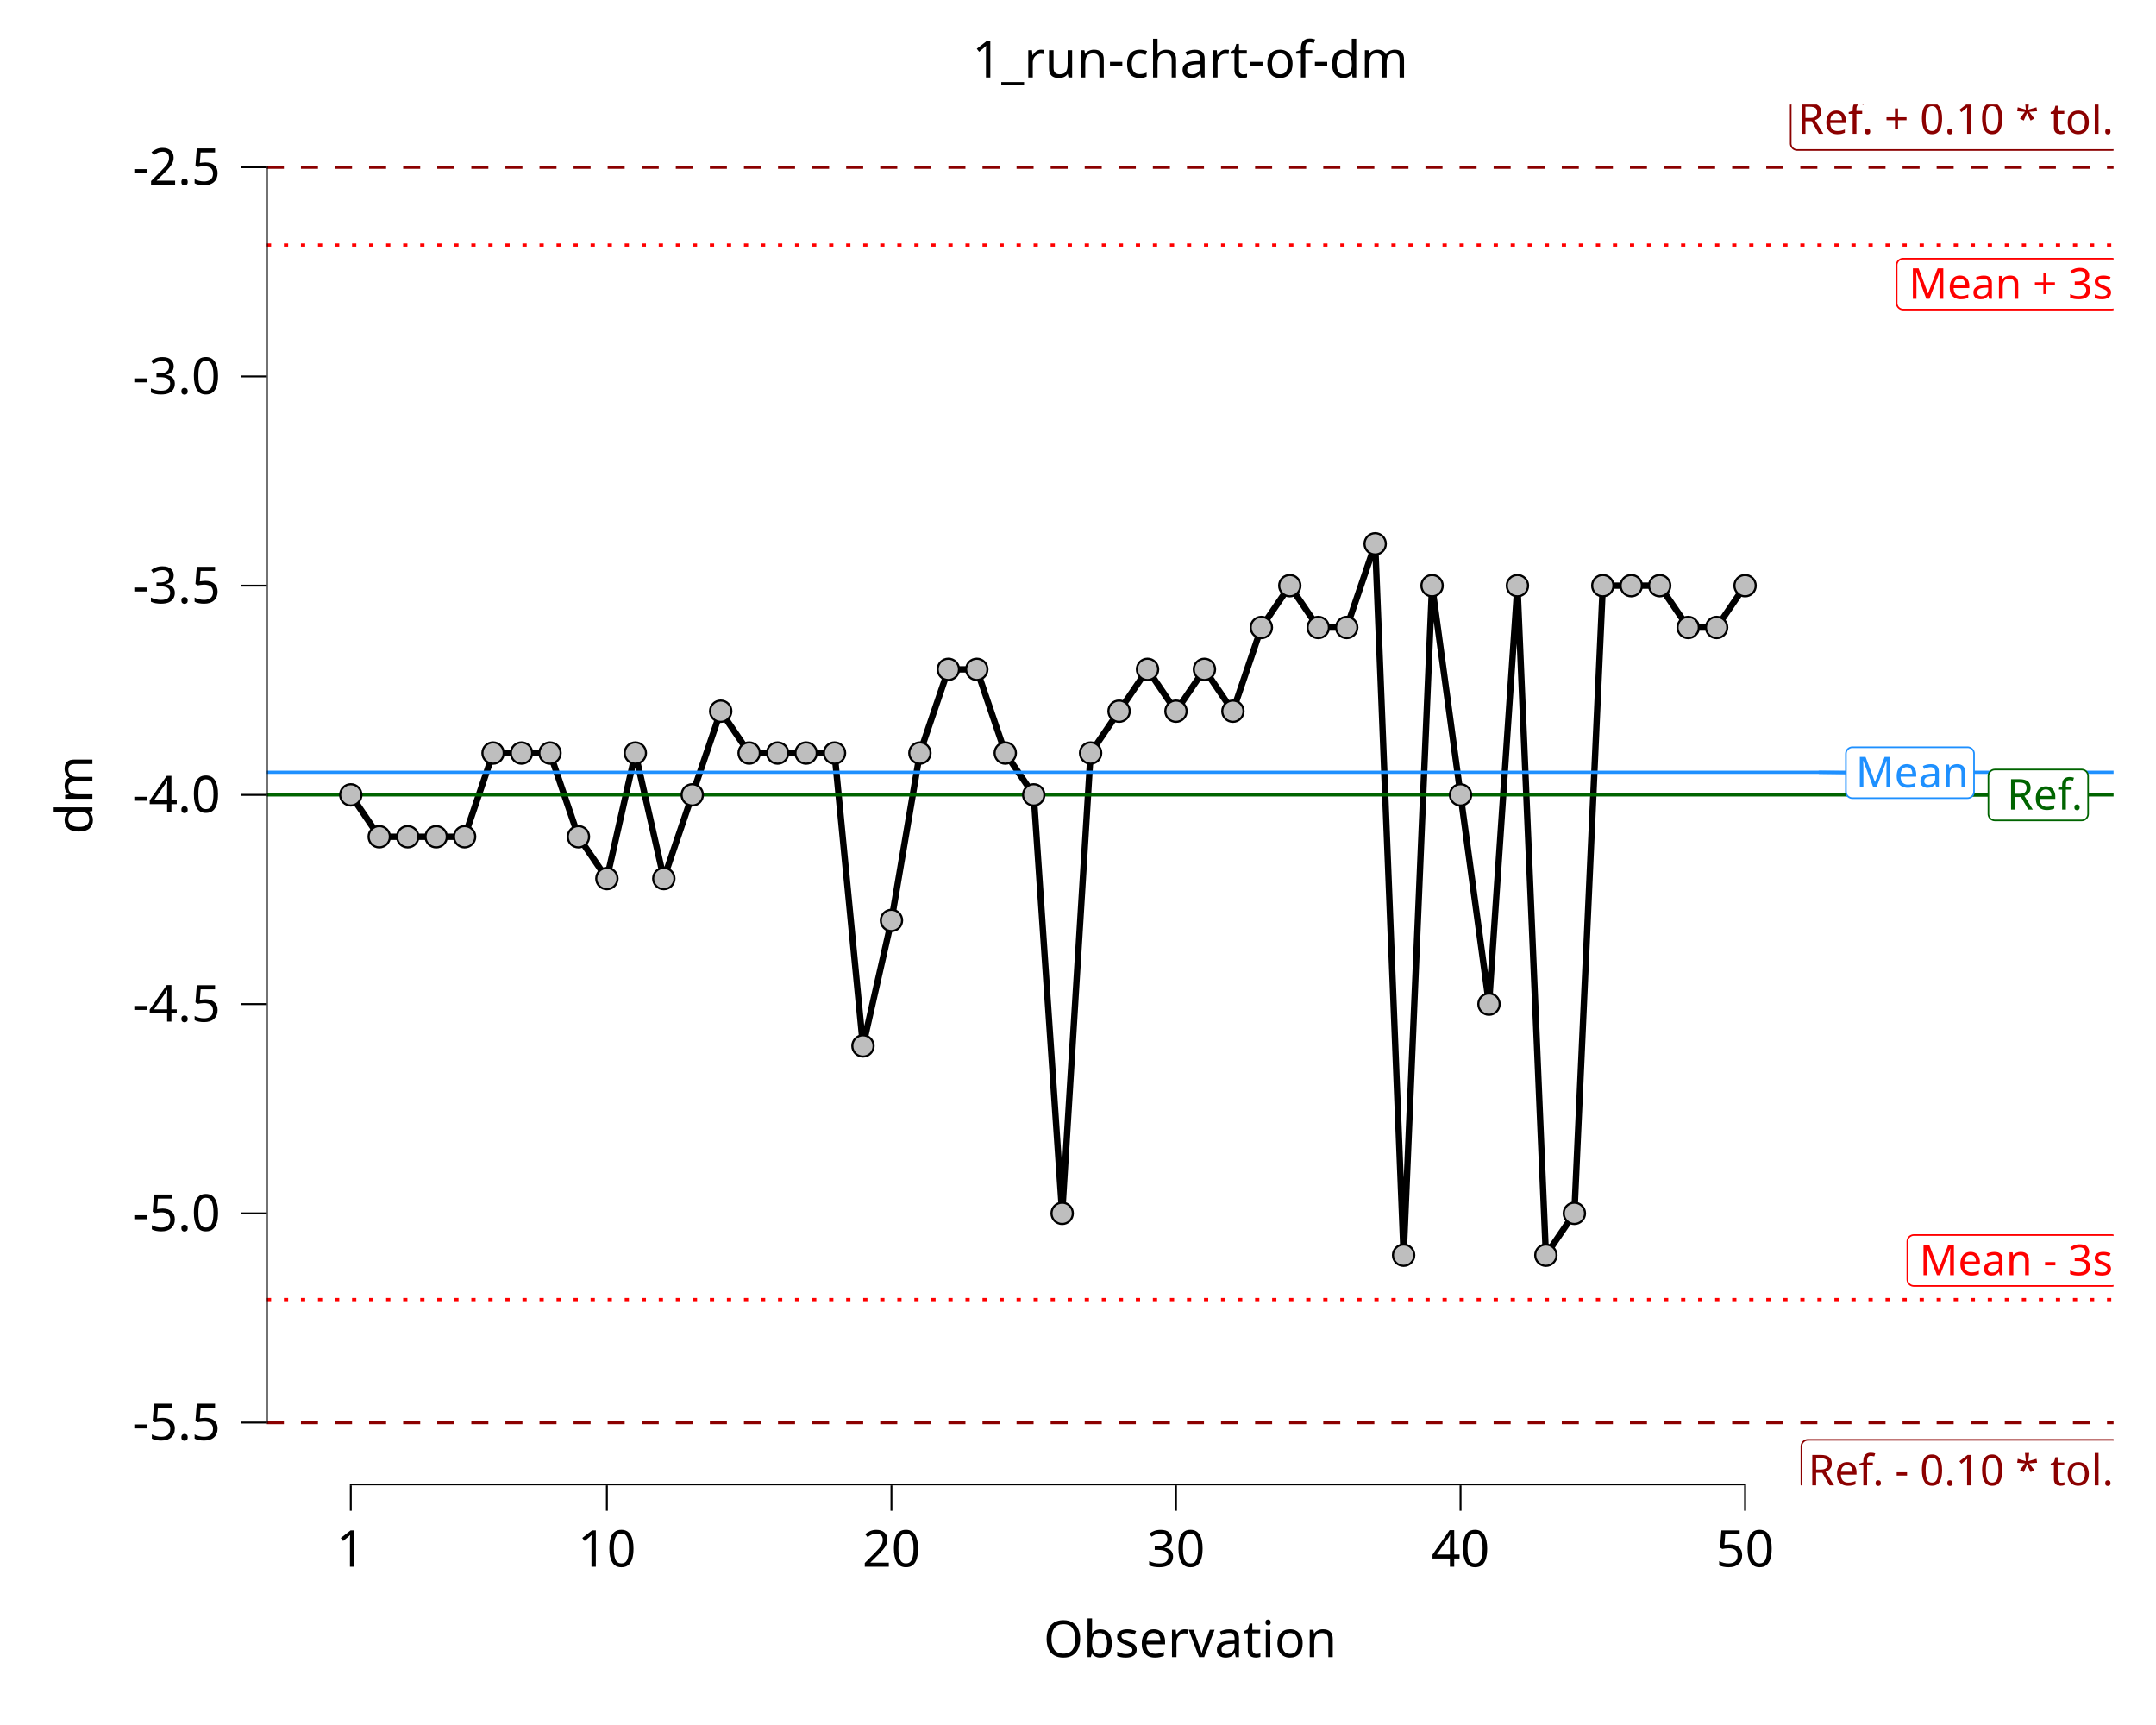
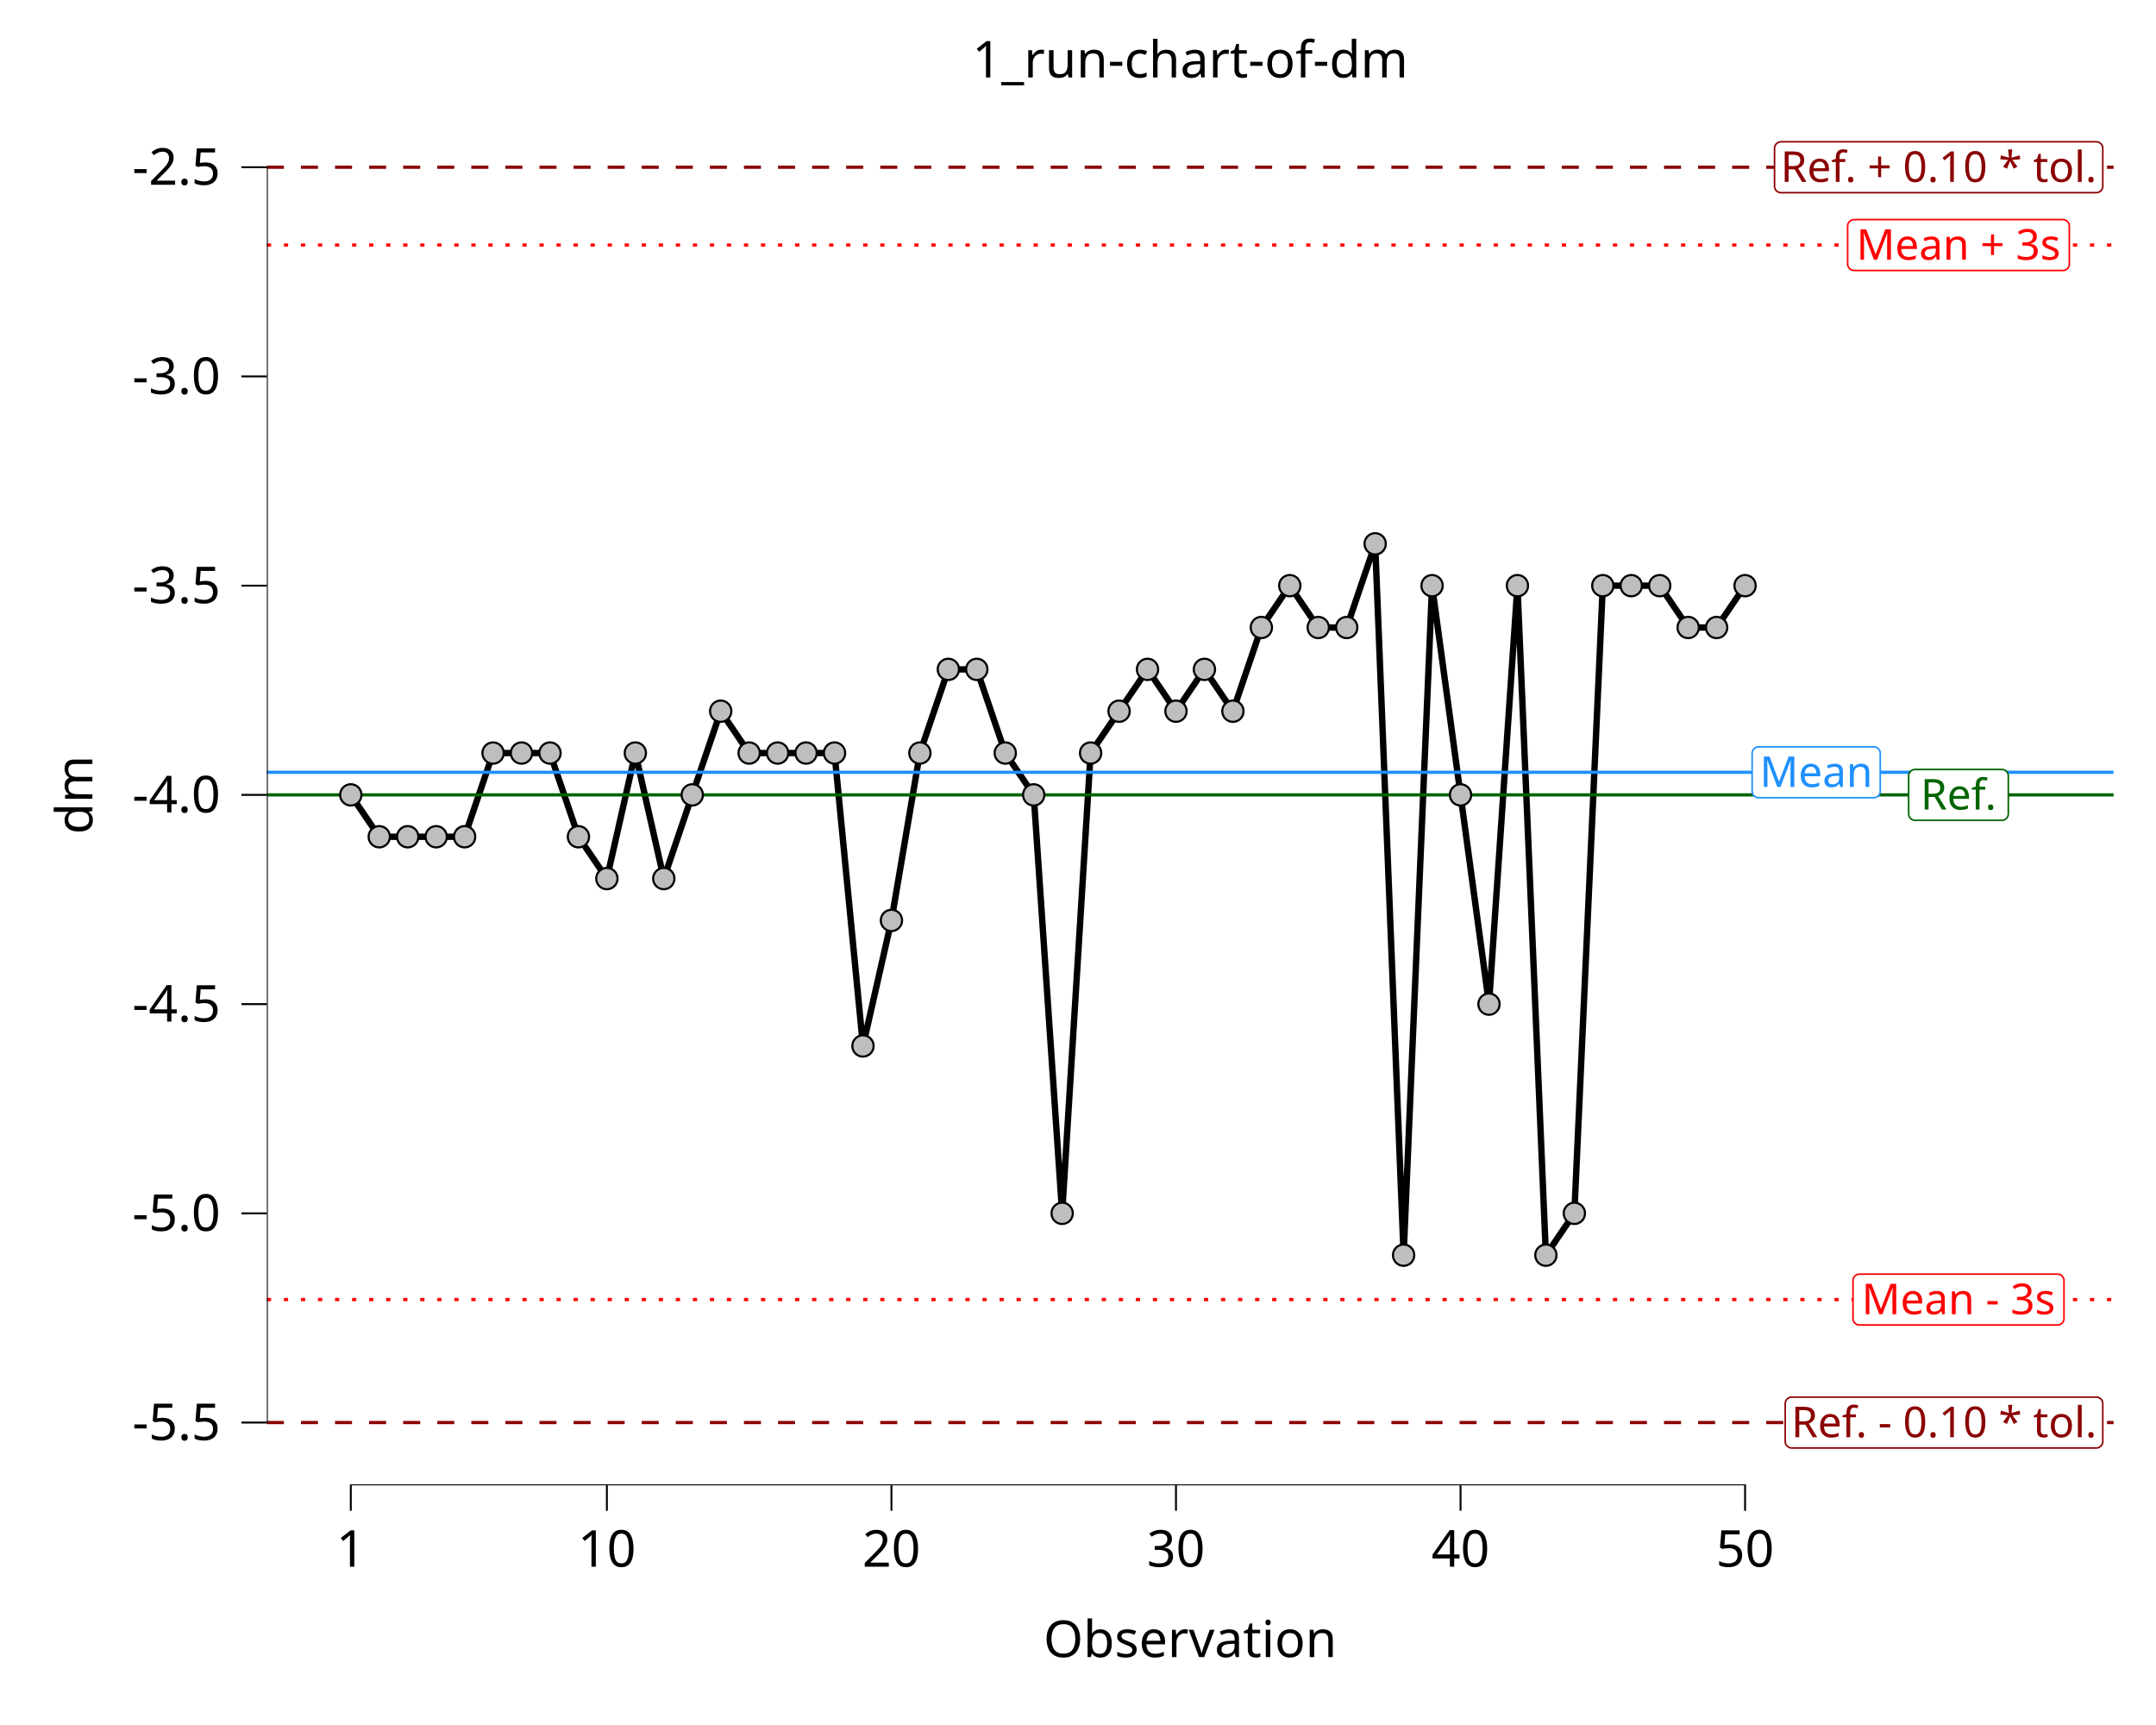
<svg xmlns="http://www.w3.org/2000/svg" class="svglite" data-engine-version="2.0" width="720.00pt" height="576.00pt" viewBox="0 0 720.00 576.00">
  <defs>
    <style type="text/css">
    .svglite line, .svglite polyline, .svglite polygon, .svglite path, .svglite rect, .svglite circle {
      fill: none;
      stroke: #000000;
      stroke-linecap: round;
      stroke-linejoin: round;
      stroke-miterlimit: 10.00;
    }
  </style>
  </defs>
  <rect width="100%" height="100%" style="stroke: none; fill: #FFFFFF;" />
  <defs>
    <clipPath id="cpMC4wMHw3MjAuMDB8MC4wMHw1NzYuMDA=">
      <rect x="0.00" y="0.00" width="720.00" height="576.00" />
    </clipPath>
  </defs>
  <g clip-path="url(#cpMC4wMHw3MjAuMDB8MC4wMHw1NzYuMDA=)">
    <rect x="0.00" y="0.00" width="720.00" height="576.00" style="stroke-width: 10.67; stroke: none;" />
  </g>
  <defs>
    <clipPath id="cpODkuMTJ8NzA1LjgzfDM0Ljg4fDQ5NS45Nw==">
      <rect x="89.12" y="34.88" width="616.71" height="461.09" />
    </clipPath>
  </defs>
  <g clip-path="url(#cpODkuMTJ8NzA1LjgzfDM0Ljg4fDQ5NS45Nw==)">
    <rect x="89.12" y="34.88" width="616.71" height="461.09" style="stroke-width: 10.67; stroke: none;" />
    <line x1="89.12" y1="55.84" x2="705.83" y2="55.84" style="stroke-width: 1.07; stroke: #8B0000; stroke-dasharray: 5.69,5.69; stroke-linecap: butt;" />
-     <polygon points="600.17,50.07 705.47,50.07 705.38,50.07 705.73,50.06 706.07,49.99 706.39,49.86 706.69,49.69 706.96,49.47 707.19,49.21 707.38,48.92 707.52,48.60 707.60,48.26 707.63,47.91 707.63,47.91 707.63,35.24 707.63,35.24 707.60,34.89 707.52,34.56 707.38,34.24 707.19,33.94 706.96,33.68 706.69,33.46 706.39,33.29 706.07,33.17 705.73,33.10 705.47,33.08 600.17,33.08 600.43,33.10 600.08,33.08 599.73,33.12 599.40,33.22 599.09,33.37 598.80,33.57 598.55,33.81 598.34,34.09 598.18,34.39 598.07,34.72 598.01,35.07 598.01,35.24 598.01,47.91 598.01,47.74 598.01,48.09 598.07,48.43 598.18,48.76 598.34,49.07 598.55,49.34 598.80,49.59 599.09,49.78 599.40,49.93 599.73,50.03 600.08,50.07 " style="stroke-width: 0.53; stroke: #8B0000; fill: #FFFFFF;" />
-     <text x="705.83" y="44.67" text-anchor="end" style="font-size: 14.23px; fill: #8B0000; font-family: sans;" textLength="102.42px" lengthAdjust="spacingAndGlyphs">Ref. + 0.10 * tol.</text>
    <line x1="89.12" y1="475.01" x2="705.83" y2="475.01" style="stroke-width: 1.07; stroke: #8B0000; stroke-dasharray: 5.69,5.69; stroke-linecap: butt;" />
-     <polygon points="603.74,497.77 705.47,497.77 705.38,497.76 705.73,497.75 706.07,497.68 706.39,497.56 706.69,497.38 706.96,497.16 707.19,496.90 707.38,496.61 707.52,496.29 707.60,495.95 707.63,495.61 707.63,495.61 707.63,482.94 707.63,482.94 707.60,482.59 707.52,482.25 707.38,481.93 707.19,481.64 706.96,481.38 706.69,481.16 706.39,480.98 706.07,480.86 705.73,480.79 705.47,480.78 603.74,480.78 604.00,480.79 603.65,480.78 603.31,480.82 602.98,480.92 602.66,481.07 602.38,481.26 602.13,481.50 601.92,481.78 601.75,482.09 601.64,482.42 601.59,482.76 601.58,482.94 601.58,495.61 601.59,495.43 601.59,495.78 601.64,496.12 601.75,496.45 601.92,496.76 602.13,497.04 602.38,497.28 602.66,497.48 602.98,497.63 603.31,497.72 603.65,497.76 " style="stroke-width: 0.53; stroke: #8B0000; fill: #FFFFFF;" />
-     <text x="705.83" y="495.97" text-anchor="end" style="font-size: 14.23px; fill: #8B0000; font-family: sans;" textLength="98.84px" lengthAdjust="spacingAndGlyphs">Ref. - 0.10 * tol.</text>
    <polyline points="117.15,265.42 126.65,279.40 136.16,279.40 145.66,279.40 155.16,279.40 164.66,251.45 174.16,251.45 183.67,251.45 193.17,279.40 202.67,293.37 212.17,251.45 221.68,293.37 231.18,265.42 240.68,237.48 250.18,251.45 259.69,251.45 269.19,251.45 278.69,251.45 288.19,349.26 297.70,307.34 307.20,251.45 316.70,223.51 326.20,223.51 335.71,251.45 345.21,265.42 354.71,405.15 364.21,251.45 373.72,237.48 383.22,223.51 392.72,237.48 402.22,223.51 411.73,237.48 421.23,209.53 430.73,195.56 440.23,209.53 449.74,209.53 459.24,181.59 468.74,419.12 478.24,195.56 487.75,265.42 497.25,335.29 506.75,195.56 516.25,419.12 525.76,405.15 535.26,195.56 544.76,195.56 554.26,195.56 563.77,209.53 573.27,209.53 582.77,195.56 " style="stroke-width: 2.13; stroke-linecap: butt;" />
    <line x1="89.12" y1="81.82" x2="705.83" y2="81.82" style="stroke-width: 1.07; stroke: #FF0000; stroke-dasharray: 1.42,4.27; stroke-linecap: butt;" />
    <line x1="89.12" y1="433.94" x2="705.83" y2="433.94" style="stroke-width: 1.07; stroke: #FF0000; stroke-dasharray: 1.42,4.27; stroke-linecap: butt;" />
    <line x1="89.12" y1="265.42" x2="705.83" y2="265.42" style="stroke-width: 1.07; stroke: #006400; stroke-linecap: butt;" />
    <line x1="89.12" y1="257.88" x2="705.83" y2="257.88" style="stroke-width: 1.07; stroke: #1E90FF; stroke-linecap: butt;" />
-     <polygon points="635.56,103.37 705.28,103.37 705.19,103.37 705.54,103.35 705.88,103.28 706.21,103.16 706.51,102.99 706.78,102.77 707.01,102.51 707.19,102.21 707.33,101.89 707.41,101.56 707.44,101.21 707.44,101.21 707.44,88.54 707.44,88.54 707.41,88.19 707.33,87.85 707.19,87.53 707.01,87.24 706.78,86.98 706.51,86.76 706.21,86.59 705.88,86.46 705.54,86.39 705.28,86.38 635.56,86.38 635.82,86.39 635.47,86.38 635.12,86.42 634.79,86.52 634.48,86.67 634.19,86.86 633.94,87.11 633.73,87.38 633.57,87.69 633.46,88.02 633.40,88.36 633.40,88.54 633.40,101.21 633.40,101.03 633.40,101.38 633.46,101.73 633.57,102.06 633.73,102.36 633.94,102.64 634.19,102.88 634.48,103.08 634.79,103.23 635.12,103.32 635.47,103.37 " style="stroke-width: 0.53; stroke: #FF0000; fill: #FFFFFF;" />
-     <text x="705.64" y="99.77" text-anchor="end" style="font-size: 14.23px; fill: #FF0000; font-family: sans;" textLength="66.84px" lengthAdjust="spacingAndGlyphs">Mean + 3s</text>
-     <polygon points="639.12,429.39 705.27,429.39 705.18,429.39 705.53,429.37 705.87,429.30 706.19,429.18 706.49,429.01 706.76,428.79 706.99,428.53 707.18,428.23 707.32,427.91 707.40,427.57 707.43,427.23 707.43,427.23 707.43,414.56 707.43,414.56 707.40,414.21 707.32,413.87 707.18,413.55 706.99,413.26 706.76,413.00 706.49,412.78 706.19,412.61 705.87,412.48 705.53,412.41 705.27,412.40 639.12,412.40 639.38,412.41 639.03,412.40 638.69,412.44 638.35,412.54 638.04,412.69 637.75,412.88 637.50,413.12 637.29,413.40 637.13,413.71 637.02,414.04 636.97,414.38 636.96,414.56 636.96,427.23 636.97,427.05 636.97,427.40 637.02,427.74 637.13,428.07 637.29,428.38 637.50,428.66 637.75,428.90 638.04,429.10 638.35,429.25 638.69,429.34 639.03,429.39 " style="stroke-width: 0.53; stroke: #FF0000; fill: #FFFFFF;" />
-     <text x="705.63" y="425.79" text-anchor="end" style="font-size: 14.23px; fill: #FF0000; font-family: sans;" textLength="63.27px" lengthAdjust="spacingAndGlyphs">Mean - 3s</text>
-     <line x1="664.04" y1="265.45" x2="655.11" y2="265.43" style="stroke-width: 1.07; stroke: #006400;" />
-     <polygon points="666.20,273.94 695.17,273.94 695.08,273.94 695.43,273.93 695.77,273.86 696.10,273.74 696.40,273.56 696.67,273.34 696.90,273.08 697.08,272.79 697.22,272.47 697.30,272.13 697.33,271.78 697.33,271.78 697.33,259.11 697.33,259.11 697.30,258.77 697.22,258.43 697.08,258.11 696.90,257.82 696.67,257.56 696.40,257.34 696.10,257.16 695.77,257.04 695.43,256.97 695.17,256.95 666.20,256.95 666.46,256.97 666.11,256.96 665.76,257.00 665.43,257.09 665.12,257.24 664.83,257.44 664.58,257.68 664.37,257.96 664.21,258.27 664.10,258.60 664.04,258.94 664.04,259.11 664.04,271.78 664.04,271.61 664.04,271.96 664.10,272.30 664.21,272.63 664.37,272.94 664.58,273.22 664.83,273.46 665.12,273.66 665.43,273.80 665.76,273.90 666.11,273.94 " style="stroke-width: 0.53; stroke: #006400; fill: #FFFFFF;" />
-     <text x="695.53" y="270.34" text-anchor="end" style="font-size: 14.23px; fill: #006400; font-family: sans;" textLength="26.09px" lengthAdjust="spacingAndGlyphs">Ref.</text>
-     <line x1="616.44" y1="258.01" x2="607.59" y2="257.89" style="stroke-width: 1.07; stroke: #1E90FF;" />
-     <polygon points="618.60,266.51 657.07,266.51 656.99,266.51 657.33,266.49 657.68,266.42 658.00,266.30 658.30,266.13 658.57,265.91 658.80,265.65 658.99,265.35 659.12,265.03 659.21,264.70 659.23,264.35 659.23,264.35 659.23,251.68 659.23,251.68 659.21,251.33 659.12,250.99 658.99,250.67 658.80,250.38 658.57,250.12 658.30,249.90 658.00,249.73 657.68,249.60 657.33,249.53 657.07,249.52 618.60,249.52 618.86,249.53 618.51,249.52 618.17,249.56 617.83,249.66 617.52,249.81 617.23,250.01 616.98,250.25 616.77,250.52 616.61,250.83 616.50,251.16 616.45,251.50 616.44,251.68 616.44,264.35 616.45,264.18 616.45,264.52 616.50,264.87 616.61,265.20 616.77,265.50 616.98,265.78 617.23,266.02 617.52,266.22 617.83,266.37 618.17,266.47 618.51,266.51 " style="stroke-width: 0.53; stroke: #1E90FF; fill: #FFFFFF;" />
-     <text x="657.43" y="262.91" text-anchor="end" style="font-size: 14.23px; fill: #1E90FF; font-family: sans;" textLength="35.59px" lengthAdjust="spacingAndGlyphs">Mean</text>
+     <polygon points="594.77,64.34 700.07,64.34 699.98,64.33 700.33,64.32 700.67,64.25 700.99,64.13 701.29,63.95 701.56,63.73 701.79,63.47 701.98,63.18 702.12,62.86 702.20,62.52 702.23,62.18 702.23,62.18 702.23,49.50 702.23,49.50 702.20,49.16 702.12,48.82 701.98,48.50 701.79,48.21 701.56,47.95 701.29,47.73 700.99,47.55 700.67,47.43 700.33,47.36 700.07,47.34 594.77,47.34 595.03,47.36 594.68,47.35 594.33,47.39 594.00,47.49 593.69,47.63 593.40,47.83 593.15,48.07 592.94,48.35 592.78,48.66 592.67,48.99 592.61,49.33 592.61,49.50 592.61,62.18 592.61,62.00 592.61,62.35 592.67,62.69 592.78,63.02 592.94,63.33 593.15,63.61 593.40,63.85 593.69,64.05 594.00,64.19 594.33,64.29 594.68,64.33 " style="stroke-width: 0.53; stroke: #8B0000; fill: #FFFFFF;" />
+     <text x="647.42" y="60.74" text-anchor="middle" style="font-size: 14.23px; fill: #8B0000; font-family: sans;" textLength="102.42px" lengthAdjust="spacingAndGlyphs">Ref. + 0.10 * tol.</text>
+     <polygon points="598.34,483.50 700.07,483.50 699.98,483.50 700.33,483.49 700.67,483.42 700.99,483.29 701.29,483.12 701.56,482.90 701.79,482.64 701.98,482.35 702.12,482.03 702.20,481.69 702.23,481.34 702.23,481.34 702.23,468.67 702.23,468.67 702.20,468.33 702.12,467.99 701.98,467.67 701.79,467.37 701.56,467.11 701.29,466.89 700.99,466.72 700.67,466.60 700.33,466.53 700.07,466.51 598.34,466.51 598.60,466.53 598.25,466.51 597.91,466.56 597.58,466.65 597.26,466.80 596.98,467.00 596.73,467.24 596.52,467.52 596.35,467.83 596.24,468.16 596.19,468.50 596.18,468.67 596.18,481.34 596.19,481.17 596.19,481.52 596.24,481.86 596.35,482.19 596.52,482.50 596.73,482.78 596.98,483.02 597.26,483.21 597.58,483.36 597.91,483.46 598.25,483.50 " style="stroke-width: 0.53; stroke: #8B0000; fill: #FFFFFF;" />
+     <text x="649.20" y="479.90" text-anchor="middle" style="font-size: 14.23px; fill: #8B0000; font-family: sans;" textLength="98.84px" lengthAdjust="spacingAndGlyphs">Ref. - 0.10 * tol.</text>
+     <polygon points="619.18,90.32 688.90,90.32 688.81,90.32 689.16,90.30 689.50,90.23 689.83,90.11 690.13,89.94 690.40,89.72 690.63,89.46 690.81,89.16 690.95,88.84 691.03,88.50 691.06,88.16 691.06,88.16 691.06,75.49 691.06,75.49 691.03,75.14 690.95,74.80 690.81,74.48 690.63,74.19 690.40,73.93 690.13,73.71 689.83,73.54 689.50,73.41 689.16,73.34 688.90,73.33 619.18,73.33 619.44,73.34 619.09,73.33 618.74,73.37 618.41,73.47 618.10,73.62 617.81,73.81 617.56,74.05 617.35,74.33 617.19,74.64 617.08,74.97 617.02,75.31 617.02,75.49 617.02,88.16 617.02,87.98 617.02,88.33 617.08,88.67 617.19,89.00 617.35,89.31 617.56,89.59 617.81,89.83 618.10,90.03 618.41,90.18 618.74,90.27 619.09,90.32 " style="stroke-width: 0.53; stroke: #FF0000; fill: #FFFFFF;" />
+     <text x="654.04" y="86.72" text-anchor="middle" style="font-size: 14.23px; fill: #FF0000; font-family: sans;" textLength="66.84px" lengthAdjust="spacingAndGlyphs">Mean + 3s</text>
+     <polygon points="620.97,442.43 687.11,442.43 687.03,442.43 687.37,442.41 687.71,442.35 688.04,442.22 688.34,442.05 688.61,441.83 688.84,441.57 689.03,441.27 689.16,440.95 689.25,440.62 689.27,440.27 689.27,440.27 689.27,427.60 689.27,427.60 689.25,427.25 689.16,426.92 689.03,426.60 688.84,426.30 688.61,426.04 688.34,425.82 688.04,425.65 687.71,425.52 687.37,425.46 687.11,425.44 620.97,425.44 621.23,425.46 620.88,425.44 620.53,425.48 620.20,425.58 619.89,425.73 619.60,425.93 619.35,426.17 619.14,426.45 618.98,426.75 618.87,427.08 618.81,427.43 618.81,427.60 618.81,440.27 618.81,440.10 618.81,440.44 618.87,440.79 618.98,441.12 619.14,441.42 619.35,441.70 619.60,441.94 619.89,442.14 620.20,442.29 620.53,442.39 620.88,442.43 " style="stroke-width: 0.53; stroke: #FF0000; fill: #FFFFFF;" />
+     <text x="654.04" y="438.83" text-anchor="middle" style="font-size: 14.23px; fill: #FF0000; font-family: sans;" textLength="63.27px" lengthAdjust="spacingAndGlyphs">Mean - 3s</text>
+     <polygon points="639.55,273.92 668.52,273.92 668.44,273.92 668.79,273.90 669.13,273.83 669.45,273.71 669.75,273.54 670.02,273.32 670.25,273.06 670.44,272.76 670.57,272.44 670.66,272.11 670.68,271.76 670.68,271.76 670.68,259.09 670.68,259.09 670.66,258.74 670.57,258.40 670.44,258.09 670.25,257.79 670.02,257.53 669.75,257.31 669.45,257.14 669.13,257.01 668.79,256.94 668.52,256.93 639.55,256.93 639.81,256.94 639.46,256.93 639.12,256.97 638.78,257.07 638.47,257.22 638.18,257.42 637.93,257.66 637.73,257.93 637.56,258.24 637.45,258.57 637.40,258.92 637.39,259.09 637.39,271.76 637.40,271.59 637.40,271.93 637.45,272.28 637.56,272.61 637.73,272.91 637.93,273.19 638.18,273.43 638.47,273.63 638.78,273.78 639.12,273.88 639.46,273.92 " style="stroke-width: 0.53; stroke: #006400; fill: #FFFFFF;" />
+     <text x="654.04" y="270.32" text-anchor="middle" style="font-size: 14.23px; fill: #006400; font-family: sans;" textLength="26.09px" lengthAdjust="spacingAndGlyphs">Ref.</text>
+     <polygon points="587.29,266.37 625.76,266.37 625.68,266.37 626.02,266.36 626.36,266.29 626.69,266.17 626.99,265.99 627.26,265.77 627.49,265.51 627.68,265.22 627.81,264.90 627.90,264.56 627.92,264.21 627.92,264.21 627.92,251.54 627.92,251.54 627.90,251.20 627.81,250.86 627.68,250.54 627.49,250.25 627.26,249.99 626.99,249.77 626.69,249.59 626.36,249.47 626.02,249.40 625.76,249.38 587.29,249.38 587.55,249.40 587.20,249.39 586.86,249.43 586.52,249.52 586.21,249.67 585.92,249.87 585.67,250.11 585.46,250.39 585.30,250.70 585.19,251.03 585.14,251.37 585.13,251.54 585.13,264.21 585.14,264.04 585.14,264.39 585.19,264.73 585.30,265.06 585.46,265.37 585.67,265.65 585.92,265.89 586.21,266.08 586.52,266.23 586.86,266.33 587.20,266.37 " style="stroke-width: 0.53; stroke: #1E90FF; fill: #FFFFFF;" />
+     <text x="606.53" y="262.77" text-anchor="middle" style="font-size: 14.23px; fill: #1E90FF; font-family: sans;" textLength="35.59px" lengthAdjust="spacingAndGlyphs">Mean</text>
    <line x1="116.83" y1="495.97" x2="583.09" y2="495.97" style="stroke-width: 0.64; stroke-linecap: butt;" />
    <line x1="89.12" y1="475.33" x2="89.12" y2="55.52" style="stroke-width: 0.64; stroke-linecap: butt;" />
    <circle cx="117.15" cy="265.42" r="3.56" style="stroke-width: 0.71; fill: #BEBEBE;" />
    <circle cx="126.65" cy="279.40" r="3.56" style="stroke-width: 0.71; fill: #BEBEBE;" />
    <circle cx="136.16" cy="279.40" r="3.56" style="stroke-width: 0.71; fill: #BEBEBE;" />
    <circle cx="145.66" cy="279.40" r="3.56" style="stroke-width: 0.71; fill: #BEBEBE;" />
    <circle cx="155.16" cy="279.40" r="3.56" style="stroke-width: 0.71; fill: #BEBEBE;" />
    <circle cx="164.66" cy="251.45" r="3.56" style="stroke-width: 0.71; fill: #BEBEBE;" />
    <circle cx="174.16" cy="251.45" r="3.56" style="stroke-width: 0.71; fill: #BEBEBE;" />
    <circle cx="183.67" cy="251.45" r="3.56" style="stroke-width: 0.71; fill: #BEBEBE;" />
    <circle cx="193.17" cy="279.40" r="3.56" style="stroke-width: 0.71; fill: #BEBEBE;" />
    <circle cx="202.67" cy="293.37" r="3.56" style="stroke-width: 0.71; fill: #BEBEBE;" />
    <circle cx="212.17" cy="251.45" r="3.56" style="stroke-width: 0.71; fill: #BEBEBE;" />
    <circle cx="221.68" cy="293.37" r="3.56" style="stroke-width: 0.71; fill: #BEBEBE;" />
    <circle cx="231.18" cy="265.42" r="3.56" style="stroke-width: 0.71; fill: #BEBEBE;" />
    <circle cx="240.68" cy="237.48" r="3.56" style="stroke-width: 0.71; fill: #BEBEBE;" />
    <circle cx="250.18" cy="251.45" r="3.56" style="stroke-width: 0.71; fill: #BEBEBE;" />
    <circle cx="259.69" cy="251.45" r="3.56" style="stroke-width: 0.71; fill: #BEBEBE;" />
    <circle cx="269.19" cy="251.45" r="3.56" style="stroke-width: 0.71; fill: #BEBEBE;" />
    <circle cx="278.69" cy="251.45" r="3.56" style="stroke-width: 0.71; fill: #BEBEBE;" />
    <circle cx="288.19" cy="349.26" r="3.56" style="stroke-width: 0.71; fill: #BEBEBE;" />
    <circle cx="297.70" cy="307.34" r="3.56" style="stroke-width: 0.71; fill: #BEBEBE;" />
    <circle cx="307.20" cy="251.45" r="3.56" style="stroke-width: 0.71; fill: #BEBEBE;" />
    <circle cx="316.70" cy="223.51" r="3.56" style="stroke-width: 0.71; fill: #BEBEBE;" />
    <circle cx="326.20" cy="223.51" r="3.56" style="stroke-width: 0.71; fill: #BEBEBE;" />
    <circle cx="335.71" cy="251.45" r="3.56" style="stroke-width: 0.71; fill: #BEBEBE;" />
    <circle cx="345.21" cy="265.42" r="3.56" style="stroke-width: 0.71; fill: #BEBEBE;" />
    <circle cx="354.71" cy="405.15" r="3.56" style="stroke-width: 0.71; fill: #BEBEBE;" />
    <circle cx="364.21" cy="251.45" r="3.56" style="stroke-width: 0.71; fill: #BEBEBE;" />
    <circle cx="373.72" cy="237.48" r="3.56" style="stroke-width: 0.71; fill: #BEBEBE;" />
    <circle cx="383.22" cy="223.51" r="3.56" style="stroke-width: 0.71; fill: #BEBEBE;" />
    <circle cx="392.72" cy="237.48" r="3.56" style="stroke-width: 0.71; fill: #BEBEBE;" />
    <circle cx="402.22" cy="223.51" r="3.56" style="stroke-width: 0.71; fill: #BEBEBE;" />
    <circle cx="411.73" cy="237.48" r="3.56" style="stroke-width: 0.71; fill: #BEBEBE;" />
    <circle cx="421.23" cy="209.53" r="3.56" style="stroke-width: 0.71; fill: #BEBEBE;" />
    <circle cx="430.73" cy="195.56" r="3.56" style="stroke-width: 0.71; fill: #BEBEBE;" />
    <circle cx="440.23" cy="209.53" r="3.56" style="stroke-width: 0.71; fill: #BEBEBE;" />
    <circle cx="449.74" cy="209.53" r="3.56" style="stroke-width: 0.71; fill: #BEBEBE;" />
    <circle cx="459.24" cy="181.59" r="3.56" style="stroke-width: 0.71; fill: #BEBEBE;" />
    <circle cx="468.74" cy="419.12" r="3.56" style="stroke-width: 0.71; fill: #BEBEBE;" />
    <circle cx="478.24" cy="195.56" r="3.56" style="stroke-width: 0.71; fill: #BEBEBE;" />
    <circle cx="487.75" cy="265.42" r="3.56" style="stroke-width: 0.71; fill: #BEBEBE;" />
    <circle cx="497.25" cy="335.29" r="3.56" style="stroke-width: 0.71; fill: #BEBEBE;" />
    <circle cx="506.75" cy="195.56" r="3.56" style="stroke-width: 0.71; fill: #BEBEBE;" />
    <circle cx="516.25" cy="419.12" r="3.56" style="stroke-width: 0.71; fill: #BEBEBE;" />
    <circle cx="525.76" cy="405.15" r="3.56" style="stroke-width: 0.71; fill: #BEBEBE;" />
    <circle cx="535.26" cy="195.56" r="3.56" style="stroke-width: 0.71; fill: #BEBEBE;" />
    <circle cx="544.76" cy="195.56" r="3.56" style="stroke-width: 0.71; fill: #BEBEBE;" />
    <circle cx="554.26" cy="195.56" r="3.56" style="stroke-width: 0.71; fill: #BEBEBE;" />
    <circle cx="563.77" cy="209.53" r="3.56" style="stroke-width: 0.71; fill: #BEBEBE;" />
    <circle cx="573.27" cy="209.53" r="3.56" style="stroke-width: 0.71; fill: #BEBEBE;" />
    <circle cx="582.77" cy="195.56" r="3.56" style="stroke-width: 0.71; fill: #BEBEBE;" />
    <rect x="89.12" y="34.88" width="616.71" height="461.09" style="stroke-width: 0.00; stroke: none;" />
  </g>
  <g clip-path="url(#cpMC4wMHw3MjAuMDB8MC4wMHw1NzYuMDA=)">
    <polyline points="89.12,495.97 89.12,34.88 " style="stroke-width: 0.00; stroke: none; stroke-linecap: butt;" />
    <text x="73.64" y="480.86" text-anchor="end" style="font-size: 17.00px; font-family: sans;" textLength="29.29px" lengthAdjust="spacingAndGlyphs">-5.5</text>
    <text x="73.64" y="411.00" text-anchor="end" style="font-size: 17.00px; font-family: sans;" textLength="29.29px" lengthAdjust="spacingAndGlyphs">-5.0</text>
    <text x="73.64" y="341.13" text-anchor="end" style="font-size: 17.00px; font-family: sans;" textLength="29.29px" lengthAdjust="spacingAndGlyphs">-4.5</text>
    <text x="73.64" y="271.27" text-anchor="end" style="font-size: 17.00px; font-family: sans;" textLength="29.29px" lengthAdjust="spacingAndGlyphs">-4.0</text>
    <text x="73.64" y="201.41" text-anchor="end" style="font-size: 17.00px; font-family: sans;" textLength="29.29px" lengthAdjust="spacingAndGlyphs">-3.5</text>
    <text x="73.64" y="131.55" text-anchor="end" style="font-size: 17.00px; font-family: sans;" textLength="29.29px" lengthAdjust="spacingAndGlyphs">-3.0</text>
    <text x="73.64" y="61.69" text-anchor="end" style="font-size: 17.00px; font-family: sans;" textLength="29.29px" lengthAdjust="spacingAndGlyphs">-2.5</text>
    <polyline points="80.61,475.01 89.12,475.01 " style="stroke-width: 0.64; stroke-linecap: butt;" />
    <polyline points="80.61,405.15 89.12,405.15 " style="stroke-width: 0.64; stroke-linecap: butt;" />
    <polyline points="80.61,335.29 89.12,335.29 " style="stroke-width: 0.64; stroke-linecap: butt;" />
    <polyline points="80.61,265.42 89.12,265.42 " style="stroke-width: 0.64; stroke-linecap: butt;" />
    <polyline points="80.61,195.56 89.12,195.56 " style="stroke-width: 0.64; stroke-linecap: butt;" />
    <polyline points="80.61,125.70 89.12,125.70 " style="stroke-width: 0.64; stroke-linecap: butt;" />
    <polyline points="80.61,55.84 89.12,55.84 " style="stroke-width: 0.64; stroke-linecap: butt;" />
    <polyline points="89.12,495.97 705.83,495.97 " style="stroke-width: 0.00; stroke: none; stroke-linecap: butt;" />
    <polyline points="117.15,504.47 117.15,495.97 " style="stroke-width: 0.64; stroke-linecap: butt;" />
    <polyline points="202.67,504.47 202.67,495.97 " style="stroke-width: 0.64; stroke-linecap: butt;" />
    <polyline points="297.70,504.47 297.70,495.97 " style="stroke-width: 0.64; stroke-linecap: butt;" />
    <polyline points="392.72,504.47 392.72,495.97 " style="stroke-width: 0.64; stroke-linecap: butt;" />
    <polyline points="487.75,504.47 487.75,495.97 " style="stroke-width: 0.64; stroke-linecap: butt;" />
    <polyline points="582.77,504.47 582.77,495.97 " style="stroke-width: 0.64; stroke-linecap: butt;" />
    <text x="117.15" y="523.14" text-anchor="middle" style="font-size: 17.00px; font-family: sans;" textLength="9.46px" lengthAdjust="spacingAndGlyphs">1</text>
    <text x="202.67" y="523.14" text-anchor="middle" style="font-size: 17.00px; font-family: sans;" textLength="18.91px" lengthAdjust="spacingAndGlyphs">10</text>
    <text x="297.70" y="523.14" text-anchor="middle" style="font-size: 17.00px; font-family: sans;" textLength="18.91px" lengthAdjust="spacingAndGlyphs">20</text>
    <text x="392.72" y="523.14" text-anchor="middle" style="font-size: 17.00px; font-family: sans;" textLength="18.91px" lengthAdjust="spacingAndGlyphs">30</text>
    <text x="487.75" y="523.14" text-anchor="middle" style="font-size: 17.00px; font-family: sans;" textLength="18.91px" lengthAdjust="spacingAndGlyphs">40</text>
    <text x="582.77" y="523.14" text-anchor="middle" style="font-size: 17.00px; font-family: sans;" textLength="18.91px" lengthAdjust="spacingAndGlyphs">50</text>
    <text x="397.47" y="553.32" text-anchor="middle" style="font-size: 17.00px; font-family: sans;" textLength="91.68px" lengthAdjust="spacingAndGlyphs">Observation</text>
    <text transform="translate(30.85,265.42) rotate(-90)" text-anchor="middle" style="font-size: 17.00px; font-family: sans;" textLength="23.62px" lengthAdjust="spacingAndGlyphs">dm</text>
    <text x="397.47" y="25.87" text-anchor="middle" style="font-size: 17.00px; font-family: sans;" textLength="136.07px" lengthAdjust="spacingAndGlyphs">1_run-chart-of-dm</text>
  </g>
</svg>
